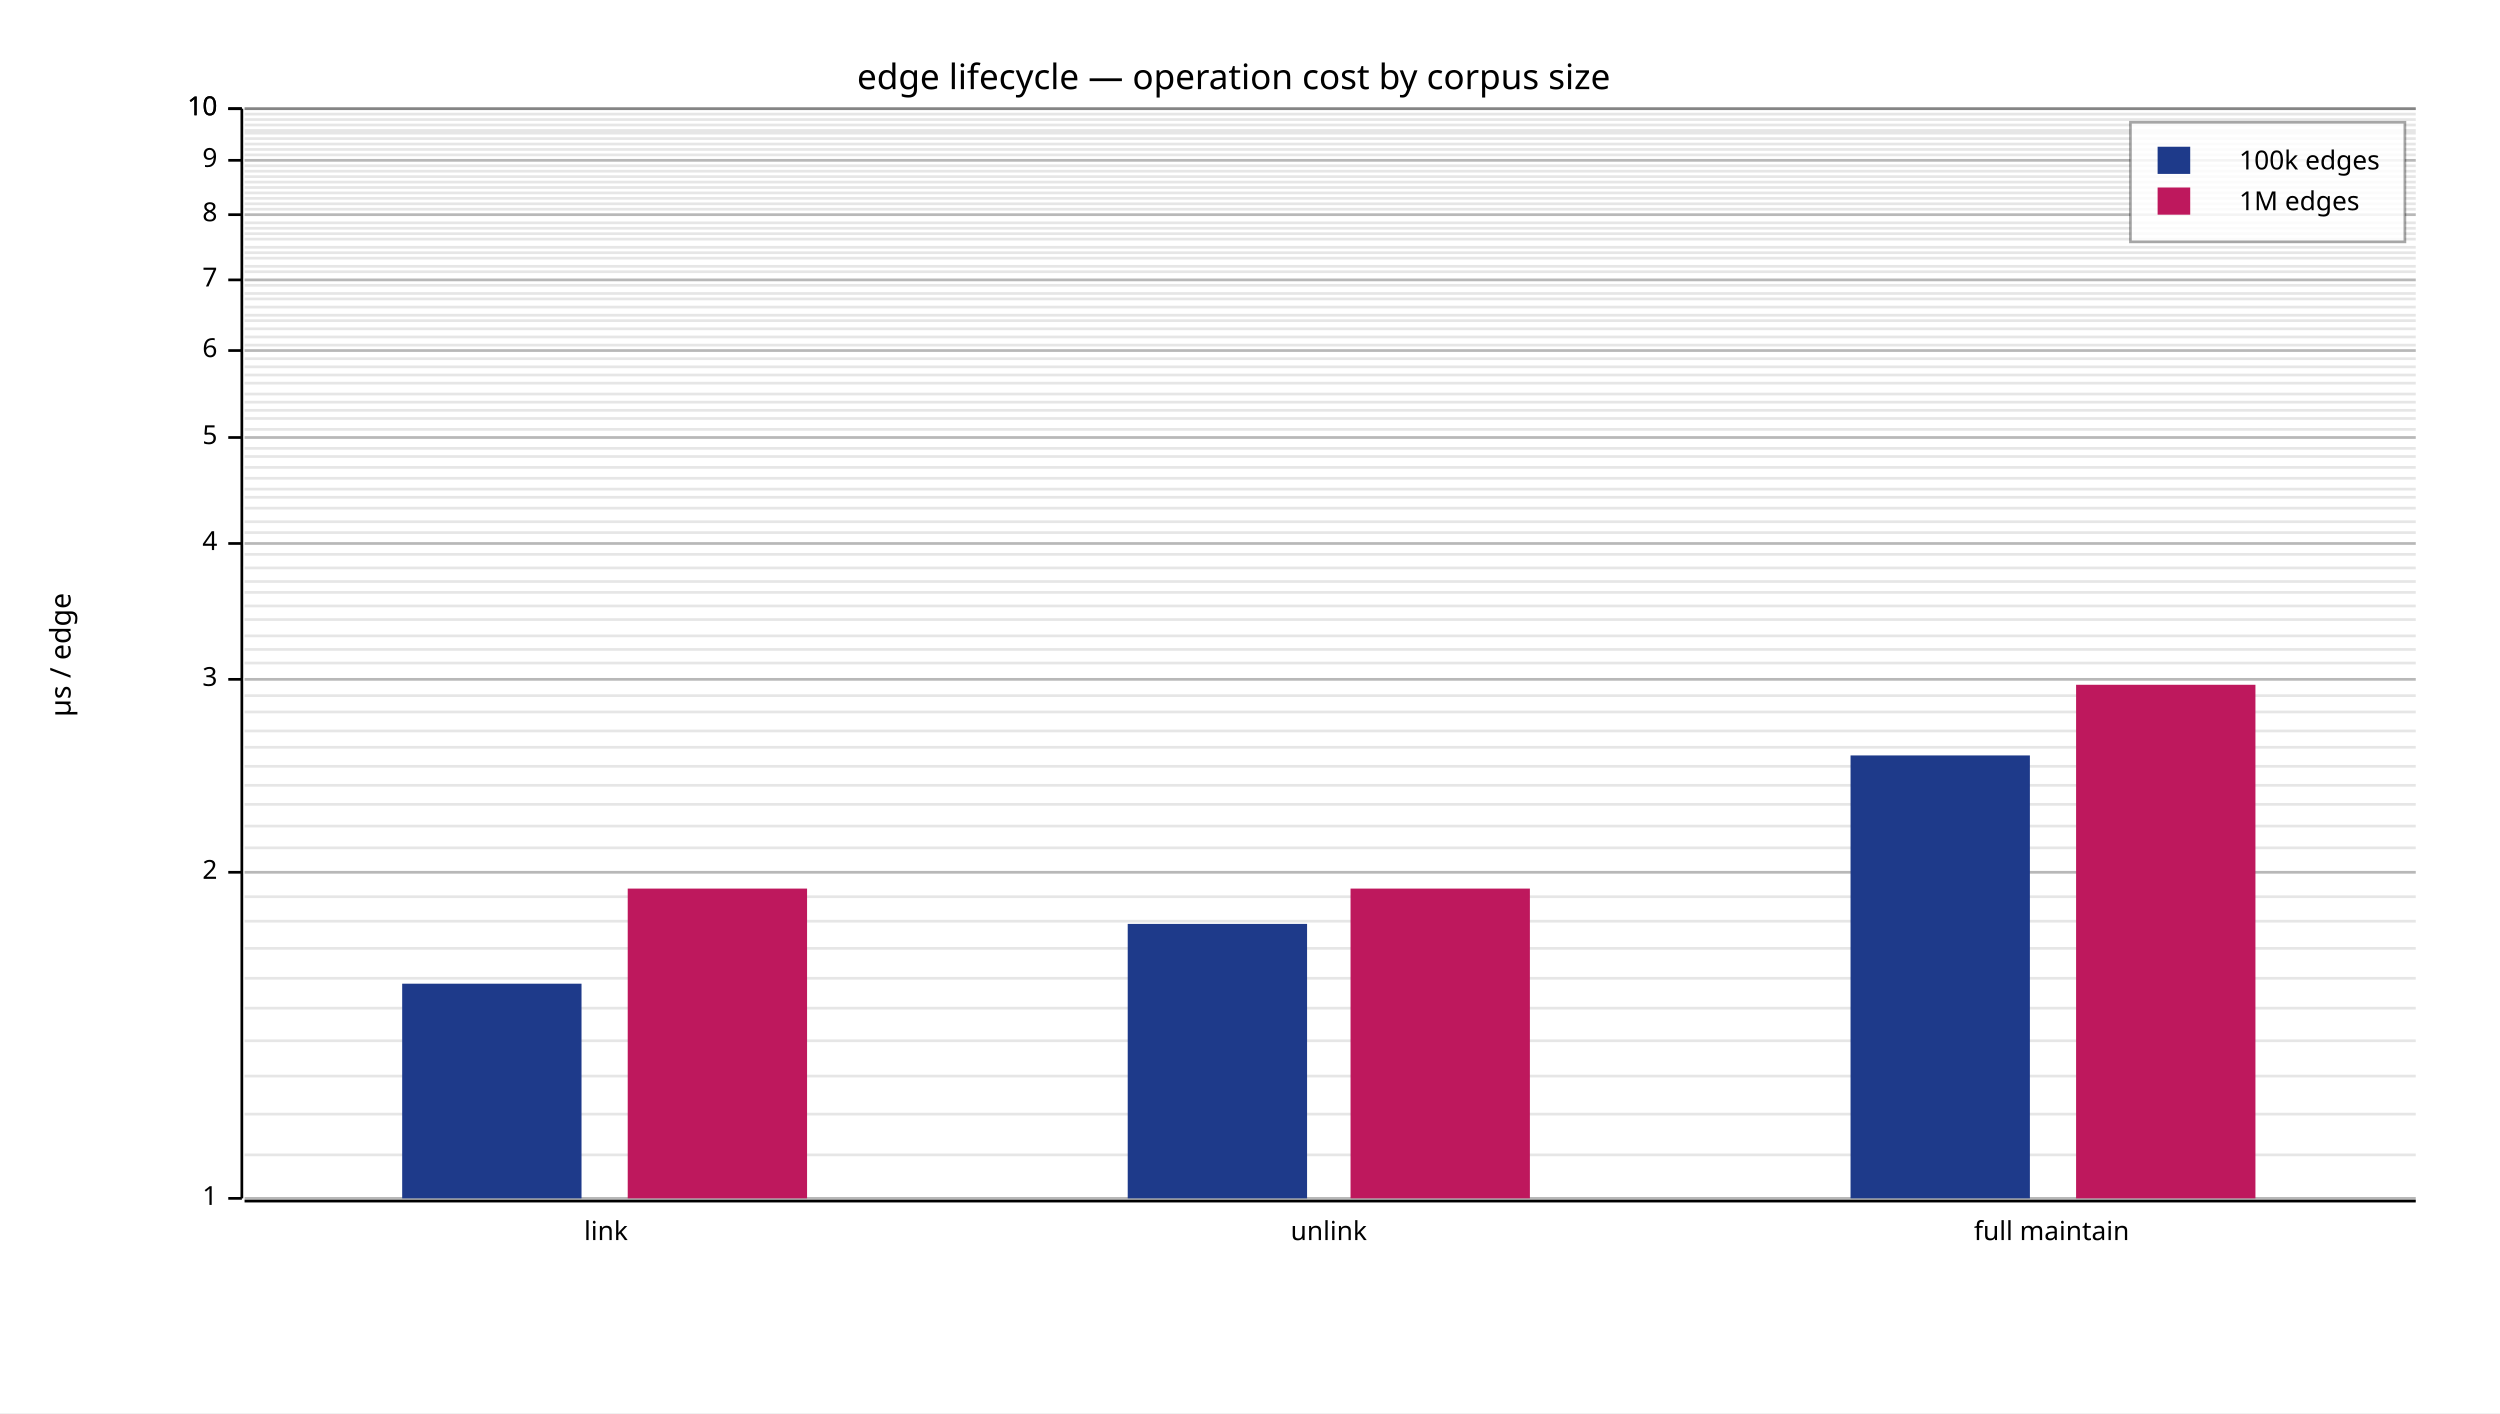
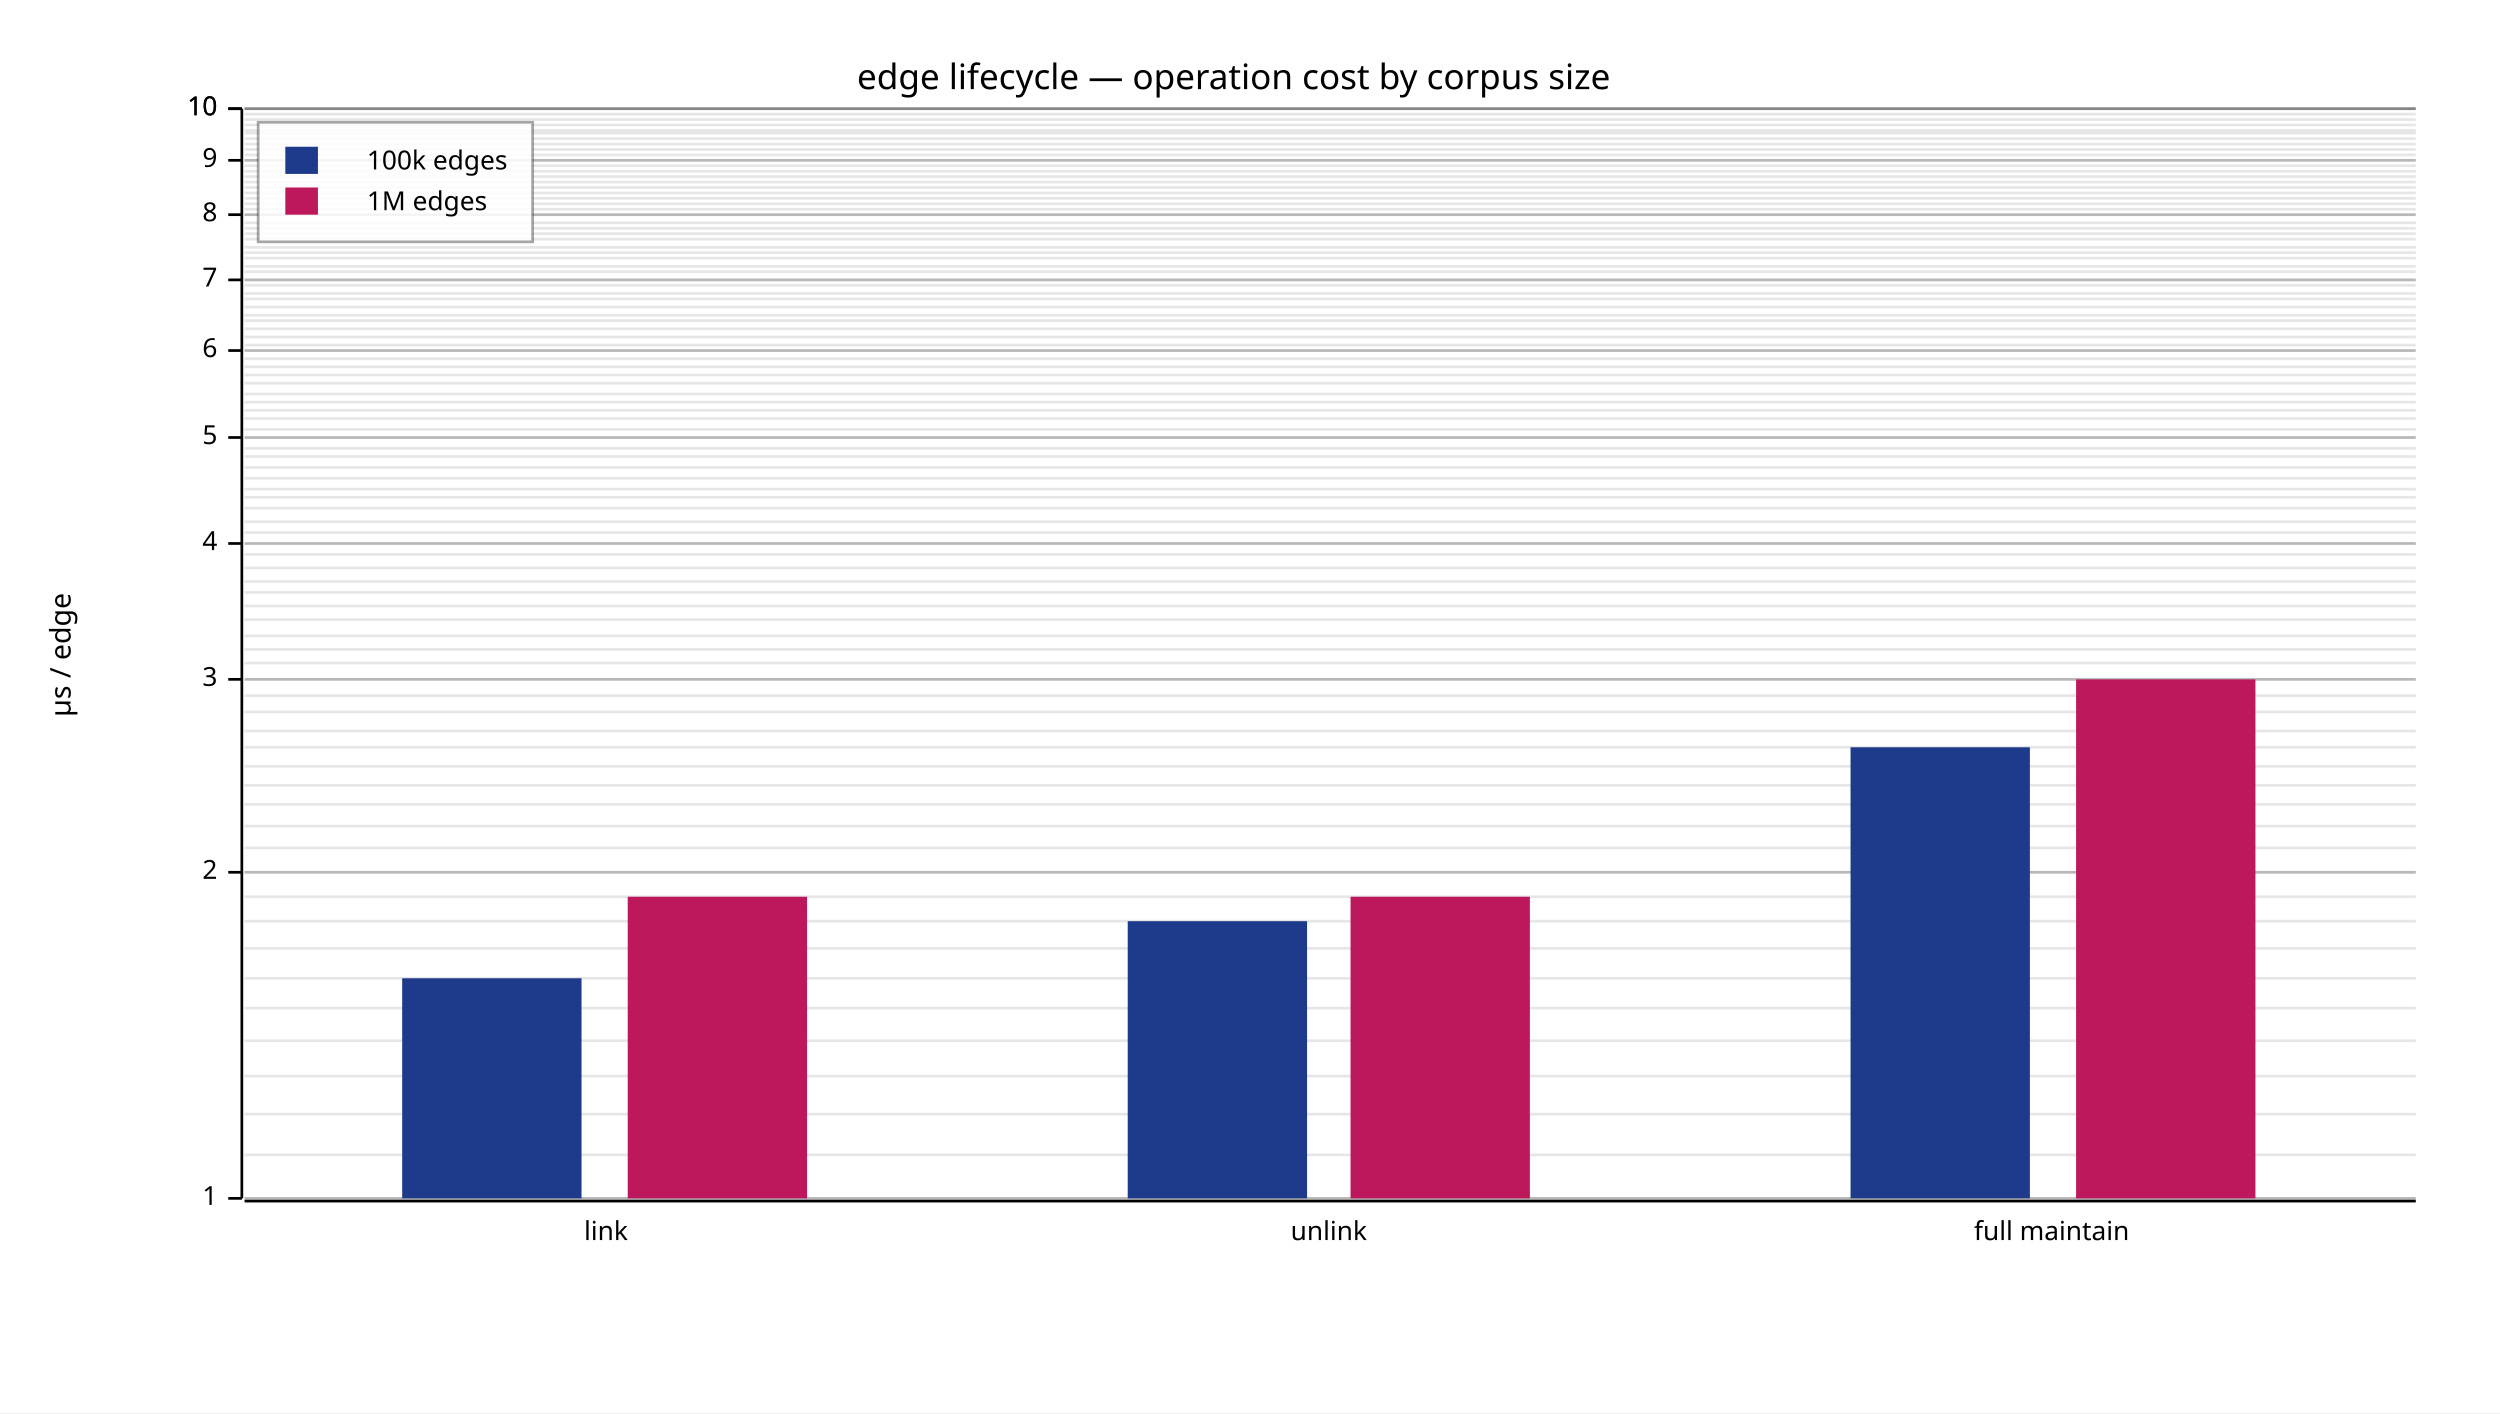
<svg xmlns="http://www.w3.org/2000/svg" width="920" height="520" viewBox="0 0 920 520">
  <rect x="0" y="0" width="920" height="520" opacity="1" fill="#FFFFFF" stroke="none" />
  <text x="454" y="23" dy="0.76em" text-anchor="middle" font-family="sans-serif" font-size="12.903" opacity="1" fill="#000000">
edge lifecycle — operation cost by corpus size
</text>
  <line opacity="0.1" stroke="#000000" stroke-width="1" x1="90" y1="441" x2="889" y2="441" />
  <line opacity="0.1" stroke="#000000" stroke-width="1" x1="90" y1="425" x2="889" y2="425" />
  <line opacity="0.1" stroke="#000000" stroke-width="1" x1="90" y1="410" x2="889" y2="410" />
  <line opacity="0.1" stroke="#000000" stroke-width="1" x1="90" y1="396" x2="889" y2="396" />
  <line opacity="0.1" stroke="#000000" stroke-width="1" x1="90" y1="383" x2="889" y2="383" />
  <line opacity="0.1" stroke="#000000" stroke-width="1" x1="90" y1="371" x2="889" y2="371" />
  <line opacity="0.1" stroke="#000000" stroke-width="1" x1="90" y1="360" x2="889" y2="360" />
  <line opacity="0.1" stroke="#000000" stroke-width="1" x1="90" y1="349" x2="889" y2="349" />
  <line opacity="0.1" stroke="#000000" stroke-width="1" x1="90" y1="339" x2="889" y2="339" />
  <line opacity="0.1" stroke="#000000" stroke-width="1" x1="90" y1="330" x2="889" y2="330" />
  <line opacity="0.1" stroke="#000000" stroke-width="1" x1="90" y1="321" x2="889" y2="321" />
  <line opacity="0.1" stroke="#000000" stroke-width="1" x1="90" y1="312" x2="889" y2="312" />
  <line opacity="0.1" stroke="#000000" stroke-width="1" x1="90" y1="304" x2="889" y2="304" />
  <line opacity="0.1" stroke="#000000" stroke-width="1" x1="90" y1="296" x2="889" y2="296" />
  <line opacity="0.1" stroke="#000000" stroke-width="1" x1="90" y1="289" x2="889" y2="289" />
  <line opacity="0.1" stroke="#000000" stroke-width="1" x1="90" y1="282" x2="889" y2="282" />
  <line opacity="0.1" stroke="#000000" stroke-width="1" x1="90" y1="275" x2="889" y2="275" />
  <line opacity="0.1" stroke="#000000" stroke-width="1" x1="90" y1="269" x2="889" y2="269" />
  <line opacity="0.1" stroke="#000000" stroke-width="1" x1="90" y1="262" x2="889" y2="262" />
  <line opacity="0.1" stroke="#000000" stroke-width="1" x1="90" y1="256" x2="889" y2="256" />
  <line opacity="0.1" stroke="#000000" stroke-width="1" x1="90" y1="250" x2="889" y2="250" />
  <line opacity="0.1" stroke="#000000" stroke-width="1" x1="90" y1="244" x2="889" y2="244" />
  <line opacity="0.1" stroke="#000000" stroke-width="1" x1="90" y1="239" x2="889" y2="239" />
  <line opacity="0.1" stroke="#000000" stroke-width="1" x1="90" y1="234" x2="889" y2="234" />
  <line opacity="0.1" stroke="#000000" stroke-width="1" x1="90" y1="228" x2="889" y2="228" />
  <line opacity="0.1" stroke="#000000" stroke-width="1" x1="90" y1="223" x2="889" y2="223" />
  <line opacity="0.1" stroke="#000000" stroke-width="1" x1="90" y1="218" x2="889" y2="218" />
  <line opacity="0.1" stroke="#000000" stroke-width="1" x1="90" y1="214" x2="889" y2="214" />
  <line opacity="0.1" stroke="#000000" stroke-width="1" x1="90" y1="209" x2="889" y2="209" />
  <line opacity="0.1" stroke="#000000" stroke-width="1" x1="90" y1="204" x2="889" y2="204" />
  <line opacity="0.1" stroke="#000000" stroke-width="1" x1="90" y1="200" x2="889" y2="200" />
  <line opacity="0.1" stroke="#000000" stroke-width="1" x1="90" y1="196" x2="889" y2="196" />
  <line opacity="0.1" stroke="#000000" stroke-width="1" x1="90" y1="192" x2="889" y2="192" />
  <line opacity="0.1" stroke="#000000" stroke-width="1" x1="90" y1="187" x2="889" y2="187" />
  <line opacity="0.1" stroke="#000000" stroke-width="1" x1="90" y1="183" x2="889" y2="183" />
  <line opacity="0.1" stroke="#000000" stroke-width="1" x1="90" y1="180" x2="889" y2="180" />
  <line opacity="0.1" stroke="#000000" stroke-width="1" x1="90" y1="176" x2="889" y2="176" />
  <line opacity="0.1" stroke="#000000" stroke-width="1" x1="90" y1="172" x2="889" y2="172" />
  <line opacity="0.1" stroke="#000000" stroke-width="1" x1="90" y1="168" x2="889" y2="168" />
  <line opacity="0.1" stroke="#000000" stroke-width="1" x1="90" y1="165" x2="889" y2="165" />
  <line opacity="0.1" stroke="#000000" stroke-width="1" x1="90" y1="161" x2="889" y2="161" />
  <line opacity="0.1" stroke="#000000" stroke-width="1" x1="90" y1="158" x2="889" y2="158" />
  <line opacity="0.1" stroke="#000000" stroke-width="1" x1="90" y1="154" x2="889" y2="154" />
  <line opacity="0.1" stroke="#000000" stroke-width="1" x1="90" y1="151" x2="889" y2="151" />
  <line opacity="0.1" stroke="#000000" stroke-width="1" x1="90" y1="148" x2="889" y2="148" />
  <line opacity="0.1" stroke="#000000" stroke-width="1" x1="90" y1="145" x2="889" y2="145" />
  <line opacity="0.1" stroke="#000000" stroke-width="1" x1="90" y1="141" x2="889" y2="141" />
  <line opacity="0.1" stroke="#000000" stroke-width="1" x1="90" y1="138" x2="889" y2="138" />
  <line opacity="0.1" stroke="#000000" stroke-width="1" x1="90" y1="135" x2="889" y2="135" />
  <line opacity="0.1" stroke="#000000" stroke-width="1" x1="90" y1="132" x2="889" y2="132" />
  <line opacity="0.1" stroke="#000000" stroke-width="1" x1="90" y1="129" x2="889" y2="129" />
  <line opacity="0.1" stroke="#000000" stroke-width="1" x1="90" y1="127" x2="889" y2="127" />
  <line opacity="0.1" stroke="#000000" stroke-width="1" x1="90" y1="124" x2="889" y2="124" />
  <line opacity="0.1" stroke="#000000" stroke-width="1" x1="90" y1="121" x2="889" y2="121" />
  <line opacity="0.1" stroke="#000000" stroke-width="1" x1="90" y1="118" x2="889" y2="118" />
  <line opacity="0.1" stroke="#000000" stroke-width="1" x1="90" y1="116" x2="889" y2="116" />
  <line opacity="0.1" stroke="#000000" stroke-width="1" x1="90" y1="113" x2="889" y2="113" />
  <line opacity="0.1" stroke="#000000" stroke-width="1" x1="90" y1="110" x2="889" y2="110" />
  <line opacity="0.1" stroke="#000000" stroke-width="1" x1="90" y1="108" x2="889" y2="108" />
  <line opacity="0.1" stroke="#000000" stroke-width="1" x1="90" y1="105" x2="889" y2="105" />
  <line opacity="0.1" stroke="#000000" stroke-width="1" x1="90" y1="103" x2="889" y2="103" />
  <line opacity="0.1" stroke="#000000" stroke-width="1" x1="90" y1="100" x2="889" y2="100" />
  <line opacity="0.1" stroke="#000000" stroke-width="1" x1="90" y1="98" x2="889" y2="98" />
  <line opacity="0.1" stroke="#000000" stroke-width="1" x1="90" y1="95" x2="889" y2="95" />
  <line opacity="0.1" stroke="#000000" stroke-width="1" x1="90" y1="93" x2="889" y2="93" />
  <line opacity="0.1" stroke="#000000" stroke-width="1" x1="90" y1="91" x2="889" y2="91" />
  <line opacity="0.1" stroke="#000000" stroke-width="1" x1="90" y1="88" x2="889" y2="88" />
  <line opacity="0.1" stroke="#000000" stroke-width="1" x1="90" y1="86" x2="889" y2="86" />
  <line opacity="0.1" stroke="#000000" stroke-width="1" x1="90" y1="84" x2="889" y2="84" />
  <line opacity="0.1" stroke="#000000" stroke-width="1" x1="90" y1="82" x2="889" y2="82" />
  <line opacity="0.1" stroke="#000000" stroke-width="1" x1="90" y1="79" x2="889" y2="79" />
  <line opacity="0.1" stroke="#000000" stroke-width="1" x1="90" y1="77" x2="889" y2="77" />
  <line opacity="0.1" stroke="#000000" stroke-width="1" x1="90" y1="75" x2="889" y2="75" />
  <line opacity="0.1" stroke="#000000" stroke-width="1" x1="90" y1="73" x2="889" y2="73" />
  <line opacity="0.1" stroke="#000000" stroke-width="1" x1="90" y1="71" x2="889" y2="71" />
  <line opacity="0.1" stroke="#000000" stroke-width="1" x1="90" y1="69" x2="889" y2="69" />
  <line opacity="0.1" stroke="#000000" stroke-width="1" x1="90" y1="67" x2="889" y2="67" />
  <line opacity="0.1" stroke="#000000" stroke-width="1" x1="90" y1="65" x2="889" y2="65" />
  <line opacity="0.1" stroke="#000000" stroke-width="1" x1="90" y1="63" x2="889" y2="63" />
  <line opacity="0.1" stroke="#000000" stroke-width="1" x1="90" y1="61" x2="889" y2="61" />
  <line opacity="0.1" stroke="#000000" stroke-width="1" x1="90" y1="59" x2="889" y2="59" />
  <line opacity="0.1" stroke="#000000" stroke-width="1" x1="90" y1="57" x2="889" y2="57" />
  <line opacity="0.1" stroke="#000000" stroke-width="1" x1="90" y1="55" x2="889" y2="55" />
  <line opacity="0.1" stroke="#000000" stroke-width="1" x1="90" y1="53" x2="889" y2="53" />
  <line opacity="0.1" stroke="#000000" stroke-width="1" x1="90" y1="51" x2="889" y2="51" />
  <line opacity="0.1" stroke="#000000" stroke-width="1" x1="90" y1="49" x2="889" y2="49" />
  <line opacity="0.1" stroke="#000000" stroke-width="1" x1="90" y1="48" x2="889" y2="48" />
  <line opacity="0.1" stroke="#000000" stroke-width="1" x1="90" y1="46" x2="889" y2="46" />
  <line opacity="0.1" stroke="#000000" stroke-width="1" x1="90" y1="44" x2="889" y2="44" />
  <line opacity="0.1" stroke="#000000" stroke-width="1" x1="90" y1="42" x2="889" y2="42" />
  <line opacity="0.1" stroke="#000000" stroke-width="1" x1="90" y1="40" x2="889" y2="40" />
  <line opacity="0.1" stroke="#000000" stroke-width="1" x1="90" y1="40" x2="889" y2="40" />
  <text x="18" y="241" dy="0.76em" text-anchor="middle" font-family="sans-serif" font-size="10.484" opacity="1" fill="#000000" transform="rotate(270, 18, 241)">
µs / edge
</text>
  <line opacity="0.2" stroke="#000000" stroke-width="1" x1="90" y1="441" x2="889" y2="441" />
  <line opacity="0.2" stroke="#000000" stroke-width="1" x1="90" y1="321" x2="889" y2="321" />
  <line opacity="0.2" stroke="#000000" stroke-width="1" x1="90" y1="250" x2="889" y2="250" />
  <line opacity="0.2" stroke="#000000" stroke-width="1" x1="90" y1="200" x2="889" y2="200" />
  <line opacity="0.2" stroke="#000000" stroke-width="1" x1="90" y1="161" x2="889" y2="161" />
  <line opacity="0.2" stroke="#000000" stroke-width="1" x1="90" y1="129" x2="889" y2="129" />
  <line opacity="0.2" stroke="#000000" stroke-width="1" x1="90" y1="103" x2="889" y2="103" />
  <line opacity="0.2" stroke="#000000" stroke-width="1" x1="90" y1="79" x2="889" y2="79" />
  <line opacity="0.2" stroke="#000000" stroke-width="1" x1="90" y1="59" x2="889" y2="59" />
  <line opacity="0.2" stroke="#000000" stroke-width="1" x1="90" y1="40" x2="889" y2="40" />
  <line opacity="0.2" stroke="#000000" stroke-width="1" x1="90" y1="40" x2="889" y2="40" />
  <polyline fill="none" opacity="1" stroke="#000000" stroke-width="1" points="89,40 89,441 " />
  <text x="80" y="441" dy="0.5ex" text-anchor="end" font-family="sans-serif" font-size="9.677" opacity="1" fill="#000000">
1
</text>
  <polyline fill="none" opacity="1" stroke="#000000" stroke-width="1" points="84,441 89,441 " />
  <text x="80" y="321" dy="0.5ex" text-anchor="end" font-family="sans-serif" font-size="9.677" opacity="1" fill="#000000">
2
</text>
  <polyline fill="none" opacity="1" stroke="#000000" stroke-width="1" points="84,321 89,321 " />
  <text x="80" y="250" dy="0.5ex" text-anchor="end" font-family="sans-serif" font-size="9.677" opacity="1" fill="#000000">
3
</text>
  <polyline fill="none" opacity="1" stroke="#000000" stroke-width="1" points="84,250 89,250 " />
  <text x="80" y="200" dy="0.5ex" text-anchor="end" font-family="sans-serif" font-size="9.677" opacity="1" fill="#000000">
4
</text>
  <polyline fill="none" opacity="1" stroke="#000000" stroke-width="1" points="84,200 89,200 " />
  <text x="80" y="161" dy="0.5ex" text-anchor="end" font-family="sans-serif" font-size="9.677" opacity="1" fill="#000000">
5
</text>
  <polyline fill="none" opacity="1" stroke="#000000" stroke-width="1" points="84,161 89,161 " />
  <text x="80" y="129" dy="0.5ex" text-anchor="end" font-family="sans-serif" font-size="9.677" opacity="1" fill="#000000">
6
</text>
  <polyline fill="none" opacity="1" stroke="#000000" stroke-width="1" points="84,129 89,129 " />
  <text x="80" y="103" dy="0.5ex" text-anchor="end" font-family="sans-serif" font-size="9.677" opacity="1" fill="#000000">
7
</text>
  <polyline fill="none" opacity="1" stroke="#000000" stroke-width="1" points="84,103 89,103 " />
  <text x="80" y="79" dy="0.5ex" text-anchor="end" font-family="sans-serif" font-size="9.677" opacity="1" fill="#000000">
8
</text>
  <polyline fill="none" opacity="1" stroke="#000000" stroke-width="1" points="84,79 89,79 " />
  <text x="80" y="59" dy="0.5ex" text-anchor="end" font-family="sans-serif" font-size="9.677" opacity="1" fill="#000000">
9
</text>
  <polyline fill="none" opacity="1" stroke="#000000" stroke-width="1" points="84,59 89,59 " />
  <text x="80" y="40" dy="0.5ex" text-anchor="end" font-family="sans-serif" font-size="9.677" opacity="1" fill="#000000">
10
</text>
  <polyline fill="none" opacity="1" stroke="#000000" stroke-width="1" points="84,40 89,40 " />
  <text x="80" y="40" dy="0.5ex" text-anchor="end" font-family="sans-serif" font-size="9.677" opacity="1" fill="#000000">
10
</text>
  <polyline fill="none" opacity="1" stroke="#000000" stroke-width="1" points="84,40 89,40 " />
  <polyline fill="none" opacity="1" stroke="#000000" stroke-width="1" points="90,442 889,442 " />
-   <rect x="148" y="362" width="66" height="79" opacity="1" fill="#1E3A8A" stroke="none" />
-   <rect x="415" y="340" width="66" height="101" opacity="1" fill="#1E3A8A" stroke="none" />
-   <rect x="681" y="278" width="66" height="163" opacity="1" fill="#1E3A8A" stroke="none" />
-   <rect x="231" y="327" width="66" height="114" opacity="1" fill="#BE185D" stroke="none" />
-   <rect x="497" y="327" width="66" height="114" opacity="1" fill="#BE185D" stroke="none" />
-   <rect x="764" y="252" width="66" height="189" opacity="1" fill="#BE185D" stroke="none" />
-   <rect x="784" y="45" width="101" height="44" opacity="0.85" fill="#FFFFFF" stroke="none" />
-   <rect x="784" y="45" width="101" height="44" opacity="0.35" fill="none" stroke="#000000" />
-   <text x="824" y="55" dy="0.76em" text-anchor="start" font-family="sans-serif" font-size="9.677" opacity="1" fill="#000000">
+   <rect x="148" y="360" width="66" height="81" opacity="1" fill="#1E3A8A" stroke="none" />
+   <rect x="415" y="339" width="66" height="102" opacity="1" fill="#1E3A8A" stroke="none" />
+   <rect x="681" y="275" width="66" height="166" opacity="1" fill="#1E3A8A" stroke="none" />
+   <rect x="231" y="330" width="66" height="111" opacity="1" fill="#BE185D" stroke="none" />
+   <rect x="497" y="330" width="66" height="111" opacity="1" fill="#BE185D" stroke="none" />
+   <rect x="764" y="250" width="66" height="191" opacity="1" fill="#BE185D" stroke="none" />
+   <rect x="95" y="45" width="101" height="44" opacity="0.85" fill="#FFFFFF" stroke="none" />
+   <rect x="95" y="45" width="101" height="44" opacity="0.35" fill="none" stroke="#000000" />
+   <text x="135" y="55" dy="0.76em" text-anchor="start" font-family="sans-serif" font-size="9.677" opacity="1" fill="#000000">
100k edges
</text>
-   <text x="824" y="70" dy="0.76em" text-anchor="start" font-family="sans-serif" font-size="9.677" opacity="1" fill="#000000">
+   <text x="135" y="70" dy="0.76em" text-anchor="start" font-family="sans-serif" font-size="9.677" opacity="1" fill="#000000">
1M edges
</text>
-   <rect x="794" y="54" width="12" height="10" opacity="1" fill="#1E3A8A" stroke="none" />
-   <rect x="794" y="69" width="12" height="10" opacity="1" fill="#BE185D" stroke="none" />
+   <rect x="105" y="54" width="12" height="10" opacity="1" fill="#1E3A8A" stroke="none" />
+   <rect x="105" y="69" width="12" height="10" opacity="1" fill="#BE185D" stroke="none" />
  <text x="223" y="449" dy="0.76em" text-anchor="middle" font-family="sans-serif" font-size="9.677" opacity="1" fill="#000000">
link
</text>
  <text x="489" y="449" dy="0.76em" text-anchor="middle" font-family="sans-serif" font-size="9.677" opacity="1" fill="#000000">
unlink
</text>
  <text x="755" y="449" dy="0.76em" text-anchor="middle" font-family="sans-serif" font-size="9.677" opacity="1" fill="#000000">
full maintain
</text>
</svg>
